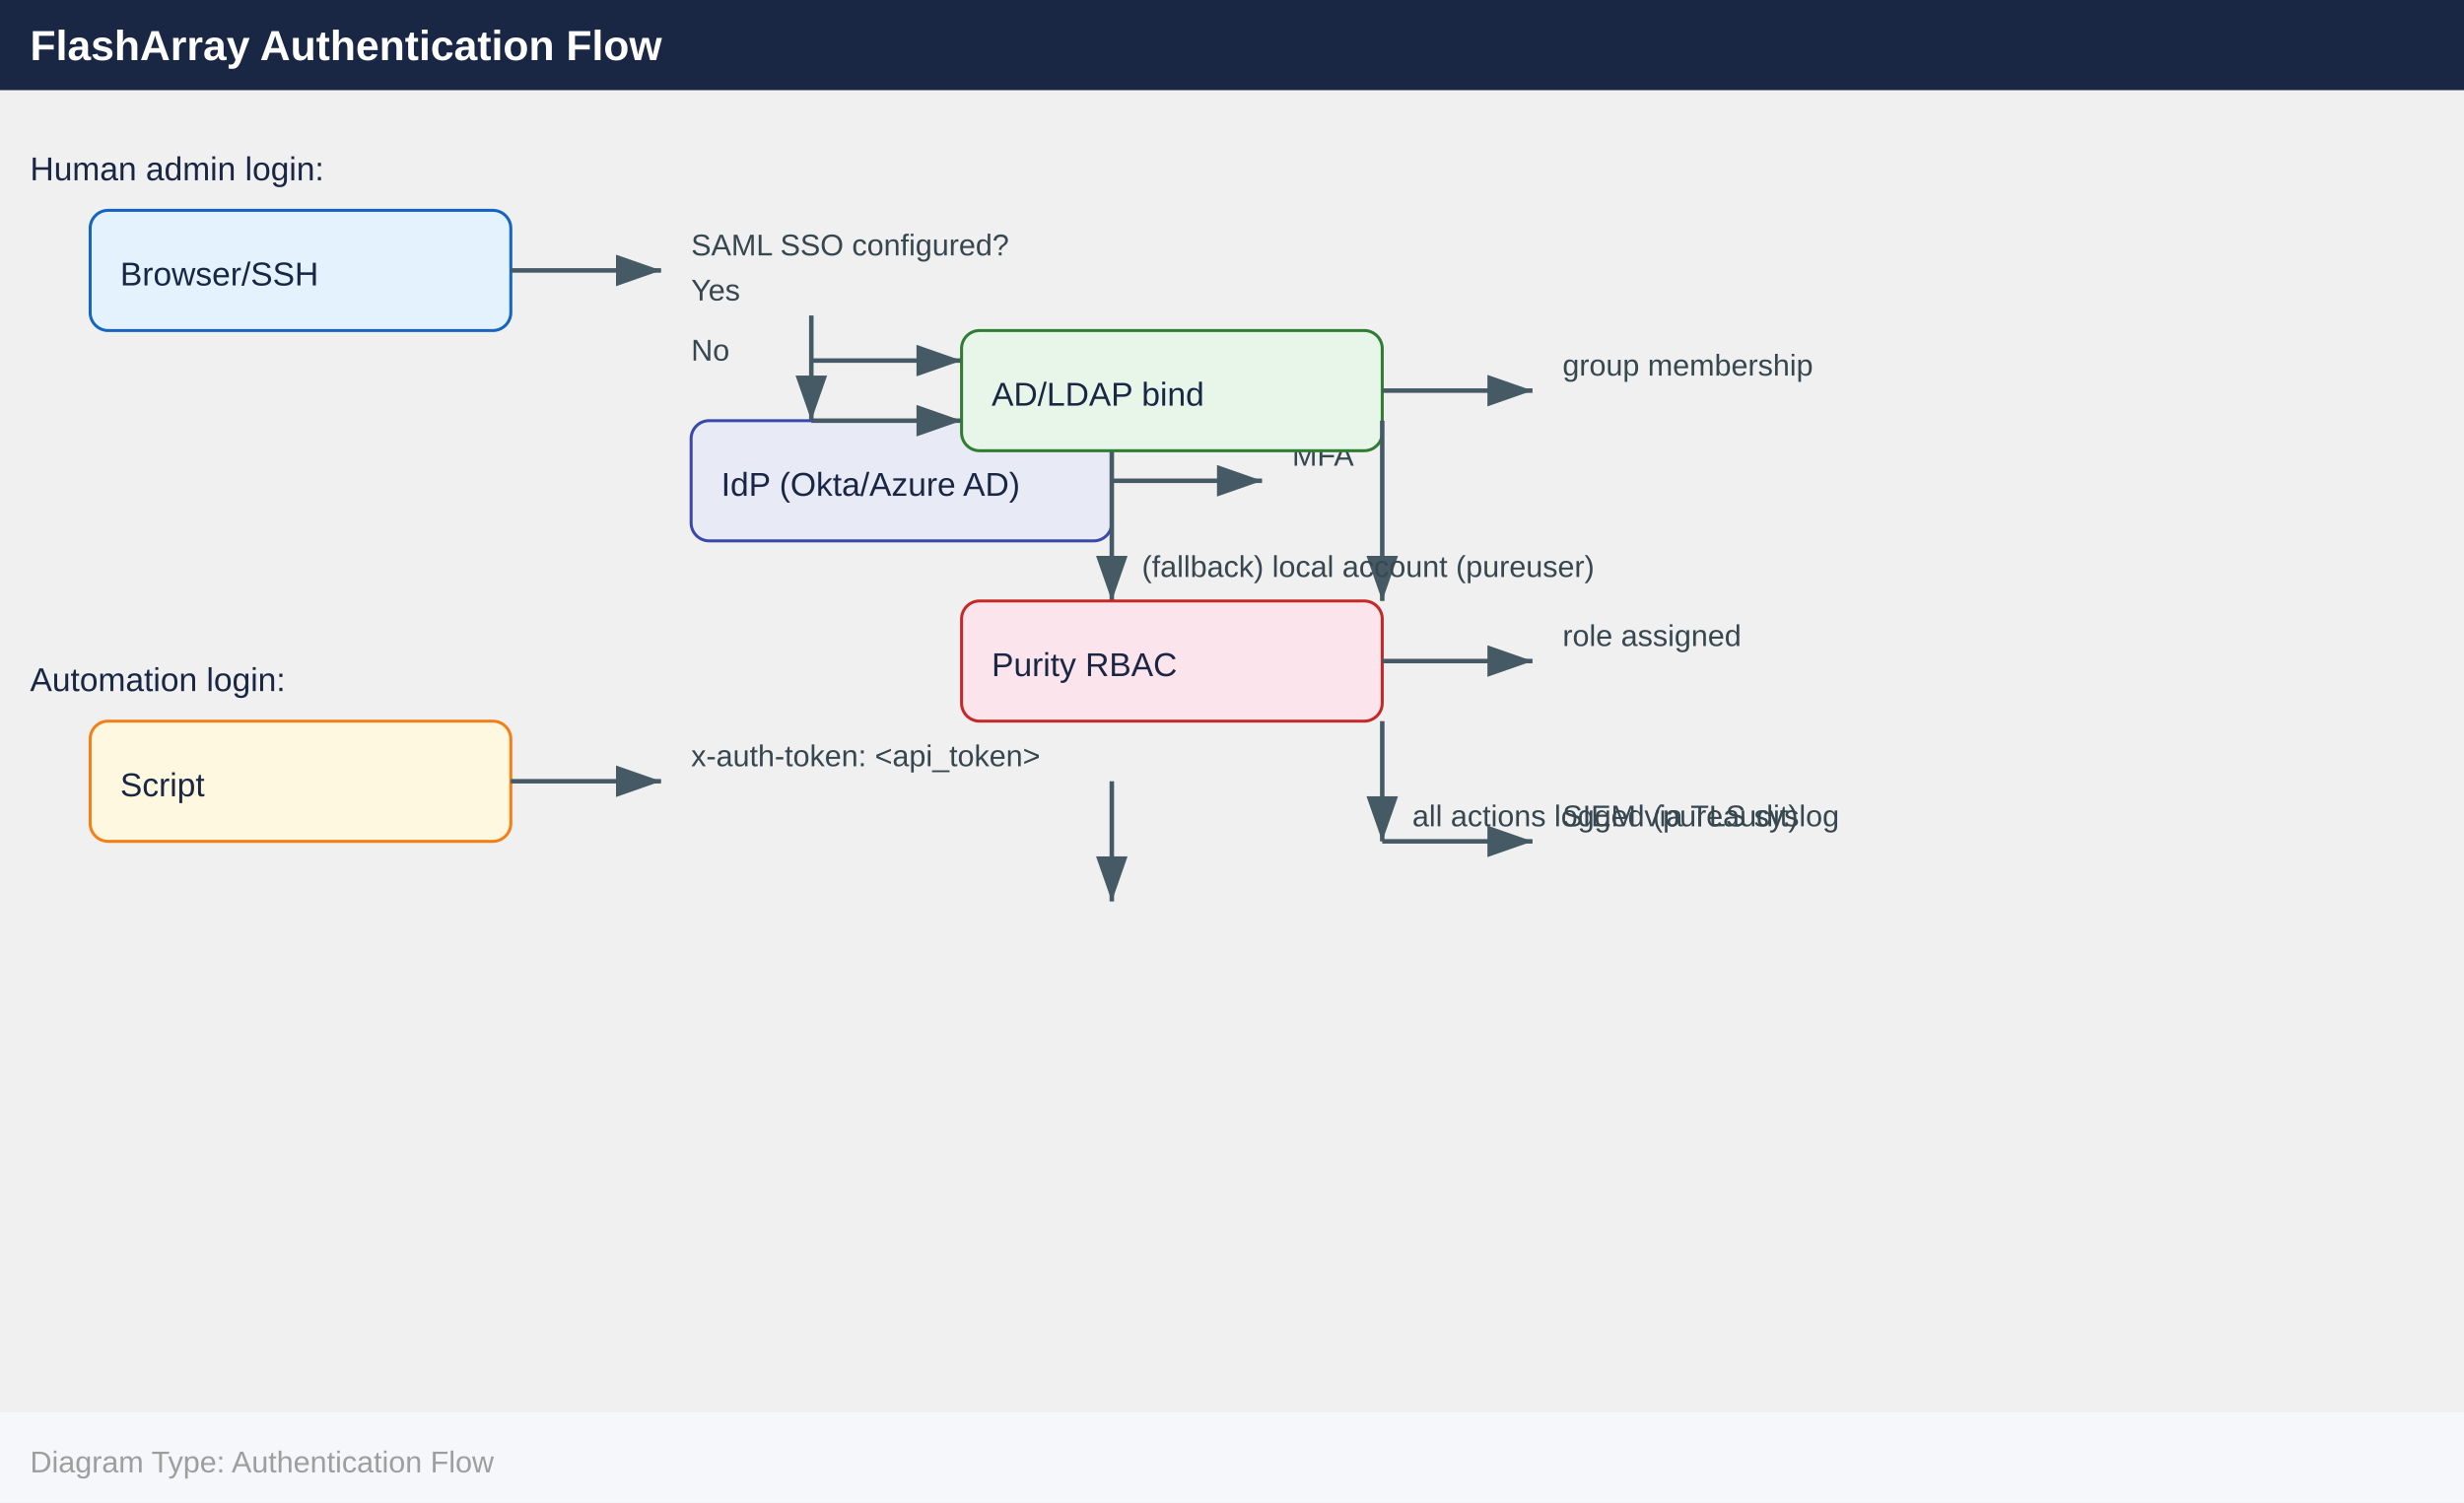
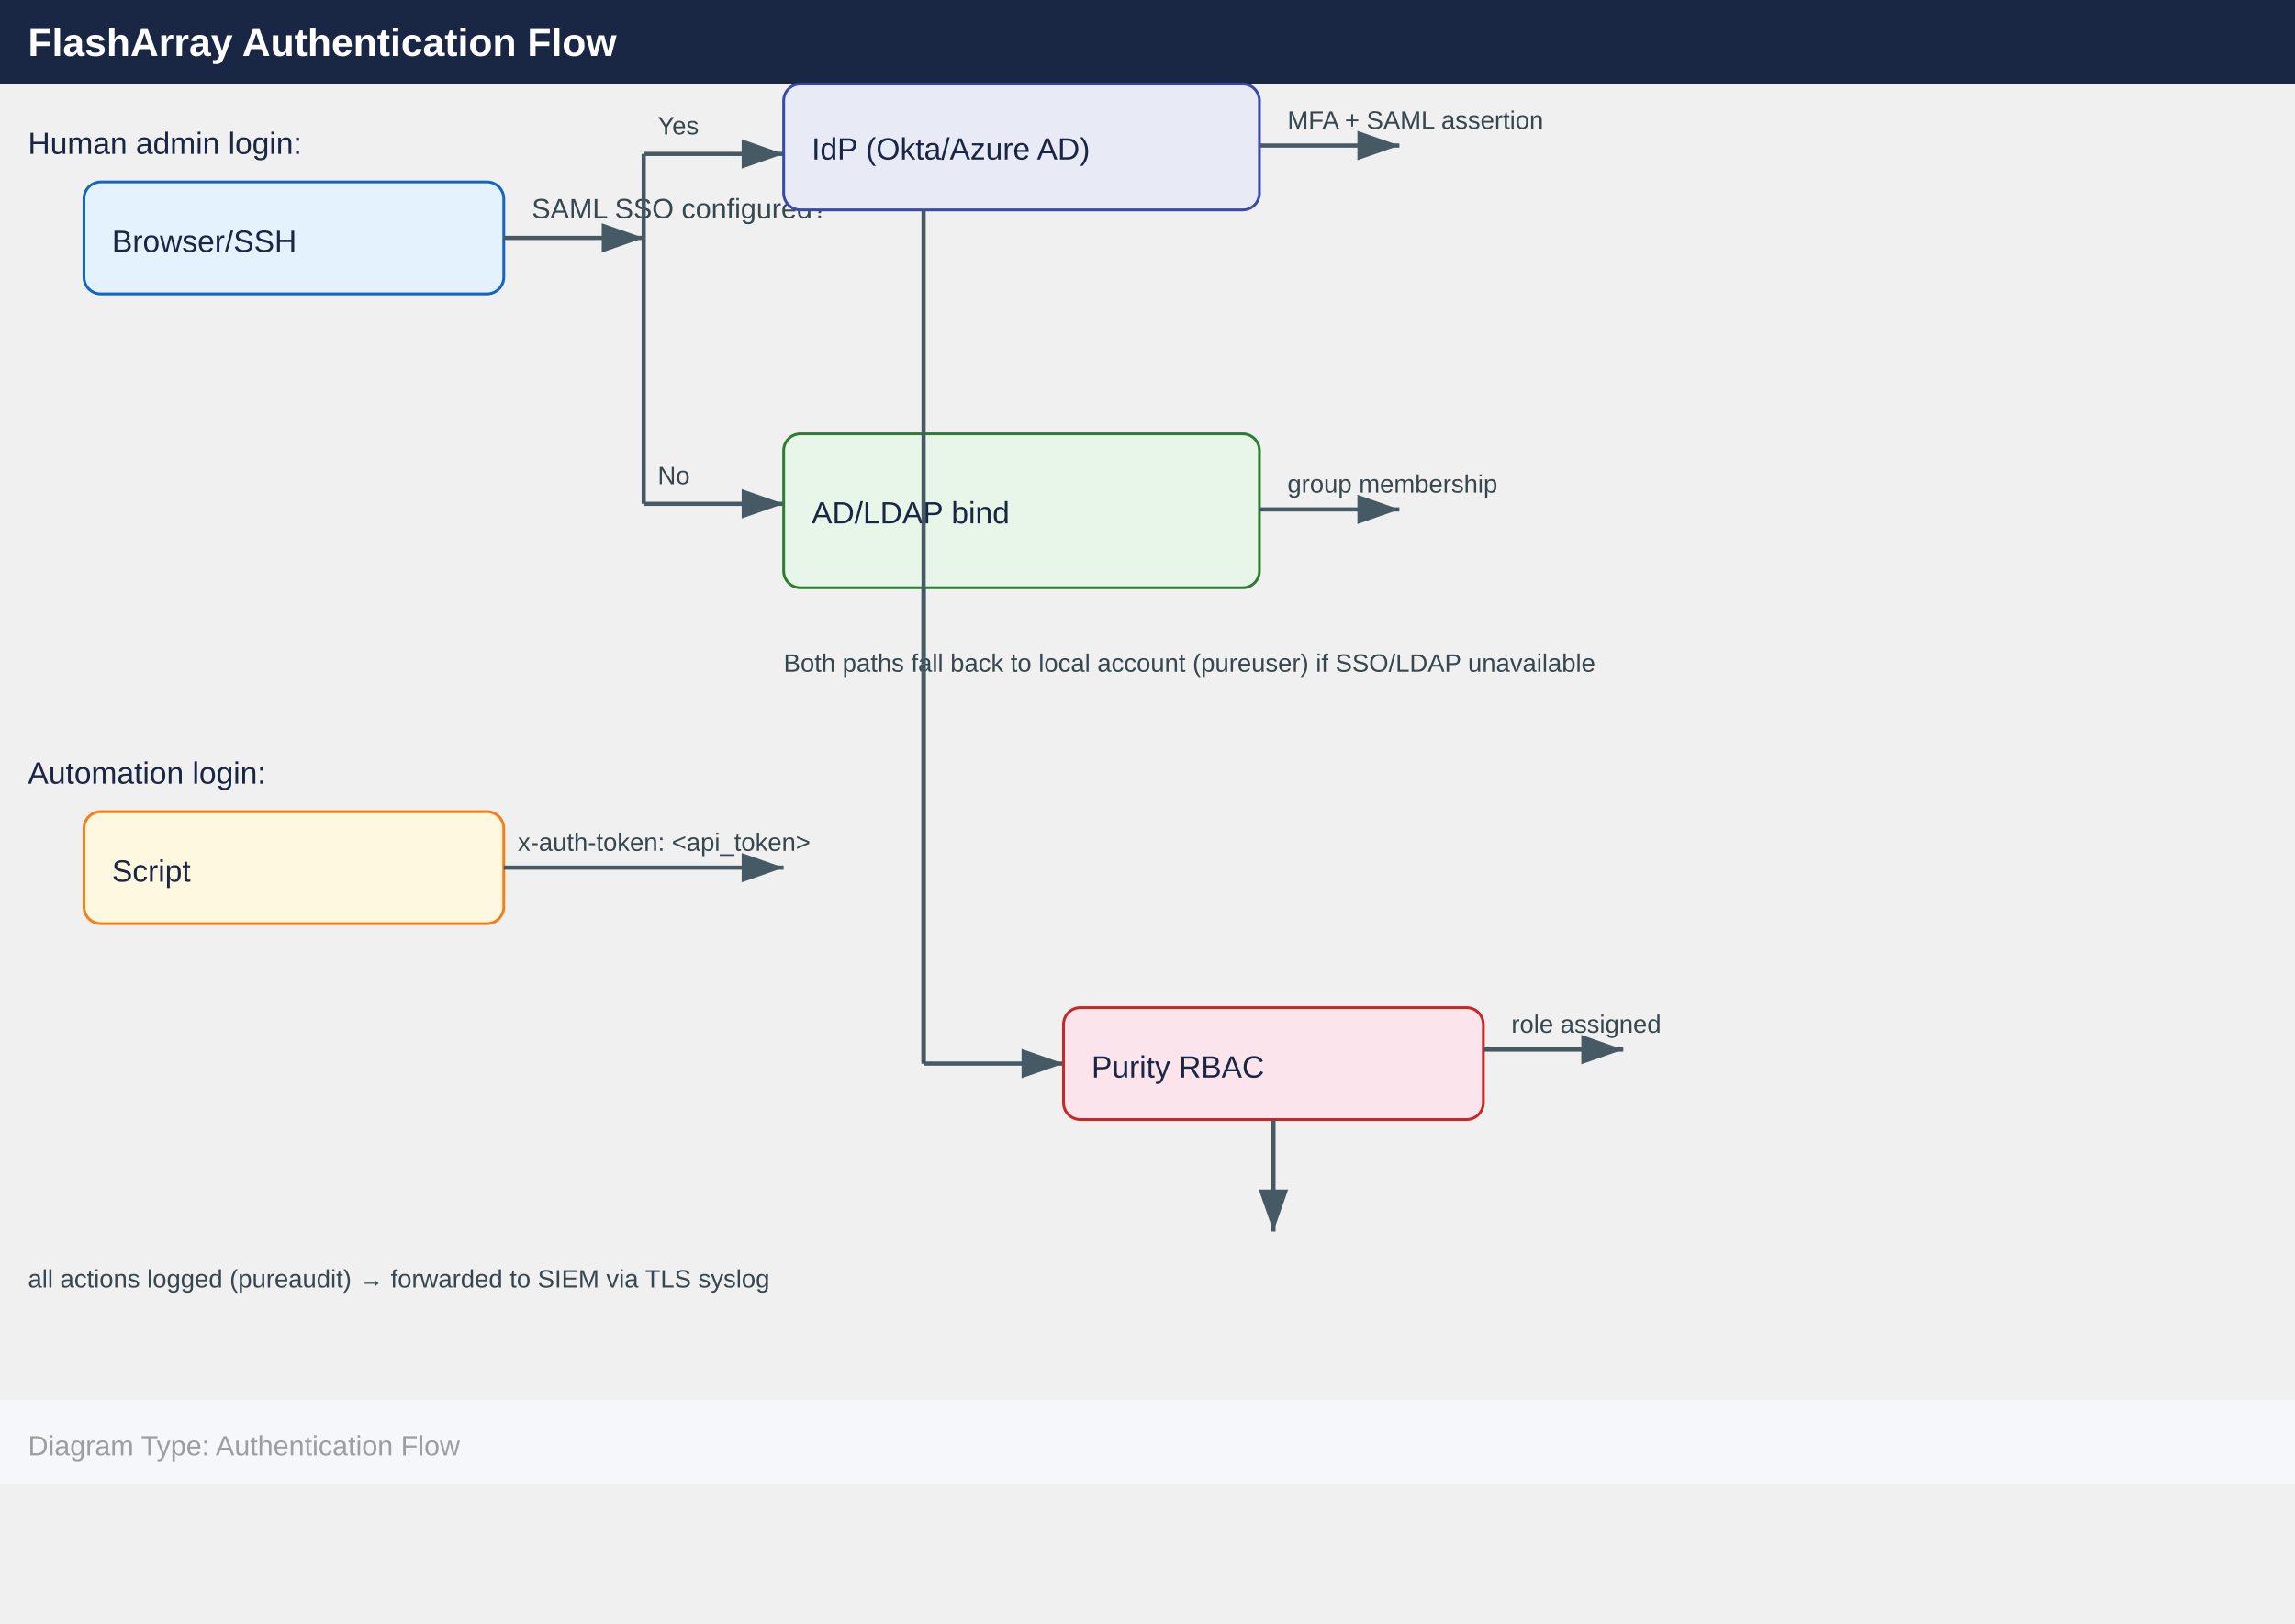
- <svg xmlns="http://www.w3.org/2000/svg" width="820" height="500" viewBox="0 0 820 500">
+ <svg xmlns="http://www.w3.org/2000/svg" width="820" height="580" viewBox="0 0 820 580">
  <defs>
    <marker id="arrowhead" markerWidth="10" markerHeight="7" refX="10" refY="3.5" orient="auto">
      <polygon points="0 0, 10 3.5, 0 7" fill="#455a64" />
    </marker>
  </defs>
  <rect x="0" y="0" width="820" height="30" fill="#1a2744" />
  <text x="10" y="20" font-family="Arial,Helvetica,sans-serif" font-size="14" font-weight="bold" fill="#ffffff">
    FlashArray Authentication Flow
  </text>
-   <text x="10" y="60" font-family="Arial,Helvetica,sans-serif" font-size="11" fill="#1a2744">
+   <text x="10" y="55" font-family="Arial,Helvetica,sans-serif" font-size="11" fill="#1a2744">
    Human admin login:
  </text>
-   <rect x="30" y="70" width="140" height="40" rx="6" fill="#e3f2fd" stroke="#1565c0" />
-   <text x="40" y="95" font-family="Arial,Helvetica,sans-serif" font-size="11" fill="#1a2744">
+   <rect x="30" y="65" width="150" height="40" rx="6" fill="#e3f2fd" stroke="#1565c0" />
+   <text x="40" y="90" font-family="Arial,Helvetica,sans-serif" font-size="11" fill="#1a2744">
    Browser/SSH
  </text>
-   <line x1="170" y1="90" x2="220" y2="90" stroke="#455a64" stroke-width="1.5" marker-end="url(#arrowhead)" />
-   <text x="230" y="85" font-family="Arial,Helvetica,sans-serif" font-size="10" fill="#37474f">
+   <line x1="180" y1="85" x2="230" y2="85" stroke="#455a64" stroke-width="1.5" marker-end="url(#arrowhead)" />
+   <text x="190" y="78" font-family="Arial,Helvetica,sans-serif" font-size="10" fill="#37474f">
    SAML SSO configured?
  </text>
-   <text x="230" y="100" font-family="Arial,Helvetica,sans-serif" font-size="10" fill="#37474f">
-     Yes
-   </text>
-   <line x1="270" y1="105" x2="270" y2="140" stroke="#455a64" stroke-width="1.5" marker-end="url(#arrowhead)" />
-   <rect x="230" y="140" width="140" height="40" rx="6" fill="#e8eaf6" stroke="#3949ab" />
-   <text x="240" y="165" font-family="Arial,Helvetica,sans-serif" font-size="11" fill="#1a2744">
+   <line x1="230" y1="85" x2="230" y2="55" stroke="#455a64" stroke-width="1.5" />
+   <line x1="230" y1="55" x2="280" y2="55" stroke="#455a64" stroke-width="1.5" marker-end="url(#arrowhead)" />
+   <text x="235" y="48" font-family="Arial,Helvetica,sans-serif" font-size="9" fill="#37474f">Yes</text>
+   <line x1="230" y1="85" x2="230" y2="180" stroke="#455a64" stroke-width="1.5" />
+   <line x1="230" y1="180" x2="280" y2="180" stroke="#455a64" stroke-width="1.5" marker-end="url(#arrowhead)" />
+   <text x="235" y="173" font-family="Arial,Helvetica,sans-serif" font-size="9" fill="#37474f">No</text>
+   <rect x="280" y="30" width="170" height="45" rx="6" fill="#e8eaf6" stroke="#3949ab" />
+   <text x="290" y="57" font-family="Arial,Helvetica,sans-serif" font-size="11" fill="#1a2744">
    IdP (Okta/Azure AD)
  </text>
-   <line x1="370" y1="160" x2="420" y2="160" stroke="#455a64" stroke-width="1.5" marker-end="url(#arrowhead)" />
-   <text x="430" y="155" font-family="Arial,Helvetica,sans-serif" font-size="10" fill="#37474f">
-     MFA
+   <line x1="450" y1="52" x2="500" y2="52" stroke="#455a64" stroke-width="1.5" marker-end="url(#arrowhead)" />
+   <text x="460" y="46" font-family="Arial,Helvetica,sans-serif" font-size="9" fill="#37474f">
+     MFA + SAML assertion
  </text>
-   <line x1="270" y1="140" x2="320" y2="140" stroke="#455a64" stroke-width="1.5" marker-end="url(#arrowhead)" />
-   <text x="330" y="135" font-family="Arial,Helvetica,sans-serif" font-size="10" fill="#37474f">
-     SAML assertion
-   </text>
-   <line x1="370" y1="140" x2="370" y2="200" stroke="#455a64" stroke-width="1.5" marker-end="url(#arrowhead)" />
-   <text x="230" y="120" font-family="Arial,Helvetica,sans-serif" font-size="10" fill="#37474f">
-     No
-   </text>
-   <line x1="270" y1="120" x2="320" y2="120" stroke="#455a64" stroke-width="1.5" marker-end="url(#arrowhead)" />
-   <rect x="320" y="110" width="140" height="40" rx="6" fill="#e8f5e9" stroke="#2e7d32" />
-   <text x="330" y="135" font-family="Arial,Helvetica,sans-serif" font-size="11" fill="#1a2744">
+   <rect x="280" y="155" width="170" height="55" rx="6" fill="#e8f5e9" stroke="#2e7d32" />
+   <text x="290" y="187" font-family="Arial,Helvetica,sans-serif" font-size="11" fill="#1a2744">
    AD/LDAP bind
  </text>
-   <line x1="460" y1="130" x2="510" y2="130" stroke="#455a64" stroke-width="1.5" marker-end="url(#arrowhead)" />
-   <text x="520" y="125" font-family="Arial,Helvetica,sans-serif" font-size="10" fill="#37474f">
+   <line x1="450" y1="182" x2="500" y2="182" stroke="#455a64" stroke-width="1.5" marker-end="url(#arrowhead)" />
+   <text x="460" y="176" font-family="Arial,Helvetica,sans-serif" font-size="9" fill="#37474f">
    group membership
  </text>
-   <line x1="460" y1="140" x2="460" y2="200" stroke="#455a64" stroke-width="1.5" marker-end="url(#arrowhead)" />
-   <text x="380" y="192" font-family="Arial,Helvetica,sans-serif" font-size="10" fill="#37474f">
-     (fallback) local account (pureuser)
+   <text x="280" y="240" font-family="Arial,Helvetica,sans-serif" font-size="9" fill="#37474f">
+     Both paths fall back to local account (pureuser) if SSO/LDAP unavailable
  </text>
-   <text x="10" y="230" font-family="Arial,Helvetica,sans-serif" font-size="11" fill="#1a2744">
+   <text x="10" y="280" font-family="Arial,Helvetica,sans-serif" font-size="11" fill="#1a2744">
    Automation login:
  </text>
-   <rect x="30" y="240" width="140" height="40" rx="6" fill="#fff8e1" stroke="#f57f17" />
-   <text x="40" y="265" font-family="Arial,Helvetica,sans-serif" font-size="11" fill="#1a2744">
+   <rect x="30" y="290" width="150" height="40" rx="6" fill="#fff8e1" stroke="#f57f17" />
+   <text x="40" y="315" font-family="Arial,Helvetica,sans-serif" font-size="11" fill="#1a2744">
    Script
  </text>
-   <line x1="170" y1="260" x2="220" y2="260" stroke="#455a64" stroke-width="1.5" marker-end="url(#arrowhead)" />
-   <text x="230" y="255" font-family="Arial,Helvetica,sans-serif" font-size="10" fill="#37474f">
+   <line x1="180" y1="310" x2="280" y2="310" stroke="#455a64" stroke-width="1.5" marker-end="url(#arrowhead)" />
+   <text x="185" y="304" font-family="Arial,Helvetica,sans-serif" font-size="9" fill="#37474f">
    x-auth-token: &lt;api_token&gt;
  </text>
-   <line x1="370" y1="260" x2="370" y2="300" stroke="#455a64" stroke-width="1.5" marker-end="url(#arrowhead)" />
-   <rect x="320" y="200" width="140" height="40" rx="6" fill="#fce4ec" stroke="#c62828" />
-   <text x="330" y="225" font-family="Arial,Helvetica,sans-serif" font-size="11" fill="#1a2744">
+   <line x1="330" y1="75" x2="330" y2="380" stroke="#455a64" stroke-width="1.5" />
+   <line x1="330" y1="210" x2="330" y2="380" stroke="#455a64" stroke-width="1.5" />
+   <line x1="330" y1="380" x2="380" y2="380" stroke="#455a64" stroke-width="1.5" marker-end="url(#arrowhead)" />
+   <rect x="380" y="360" width="150" height="40" rx="6" fill="#fce4ec" stroke="#c62828" />
+   <text x="390" y="385" font-family="Arial,Helvetica,sans-serif" font-size="11" fill="#1a2744">
    Purity RBAC
  </text>
-   <line x1="460" y1="220" x2="510" y2="220" stroke="#455a64" stroke-width="1.5" marker-end="url(#arrowhead)" />
-   <text x="520" y="215" font-family="Arial,Helvetica,sans-serif" font-size="10" fill="#37474f">
+   <line x1="530" y1="375" x2="580" y2="375" stroke="#455a64" stroke-width="1.5" marker-end="url(#arrowhead)" />
+   <text x="540" y="369" font-family="Arial,Helvetica,sans-serif" font-size="9" fill="#37474f">
    role assigned
  </text>
-   <line x1="460" y1="240" x2="460" y2="280" stroke="#455a64" stroke-width="1.5" marker-end="url(#arrowhead)" />
-   <text x="470" y="275" font-family="Arial,Helvetica,sans-serif" font-size="10" fill="#37474f">
-     all actions logged (pureaudit)
+   <line x1="455" y1="400" x2="455" y2="440" stroke="#455a64" stroke-width="1.5" marker-end="url(#arrowhead)" />
+   <text x="10" y="460" font-family="Arial,Helvetica,sans-serif" font-size="9" fill="#37474f">
+     all actions logged (pureaudit) → forwarded to SIEM via TLS syslog
  </text>
-   <line x1="460" y1="280" x2="510" y2="280" stroke="#455a64" stroke-width="1.5" marker-end="url(#arrowhead)" />
-   <text x="520" y="275" font-family="Arial,Helvetica,sans-serif" font-size="10" fill="#37474f">
-     SIEM via TLS syslog
-   </text>
-   <rect x="0" y="470" width="820" height="30" fill="#f5f7fa" />
-   <text x="10" y="490" font-family="Arial,Helvetica,sans-serif" font-size="10" fill="#9e9e9e">
+   <rect x="0" y="500" width="820" height="30" fill="#f5f7fa" />
+   <text x="10" y="520" font-family="Arial,Helvetica,sans-serif" font-size="10" fill="#9e9e9e">
    Diagram Type: Authentication Flow
  </text>
</svg>
